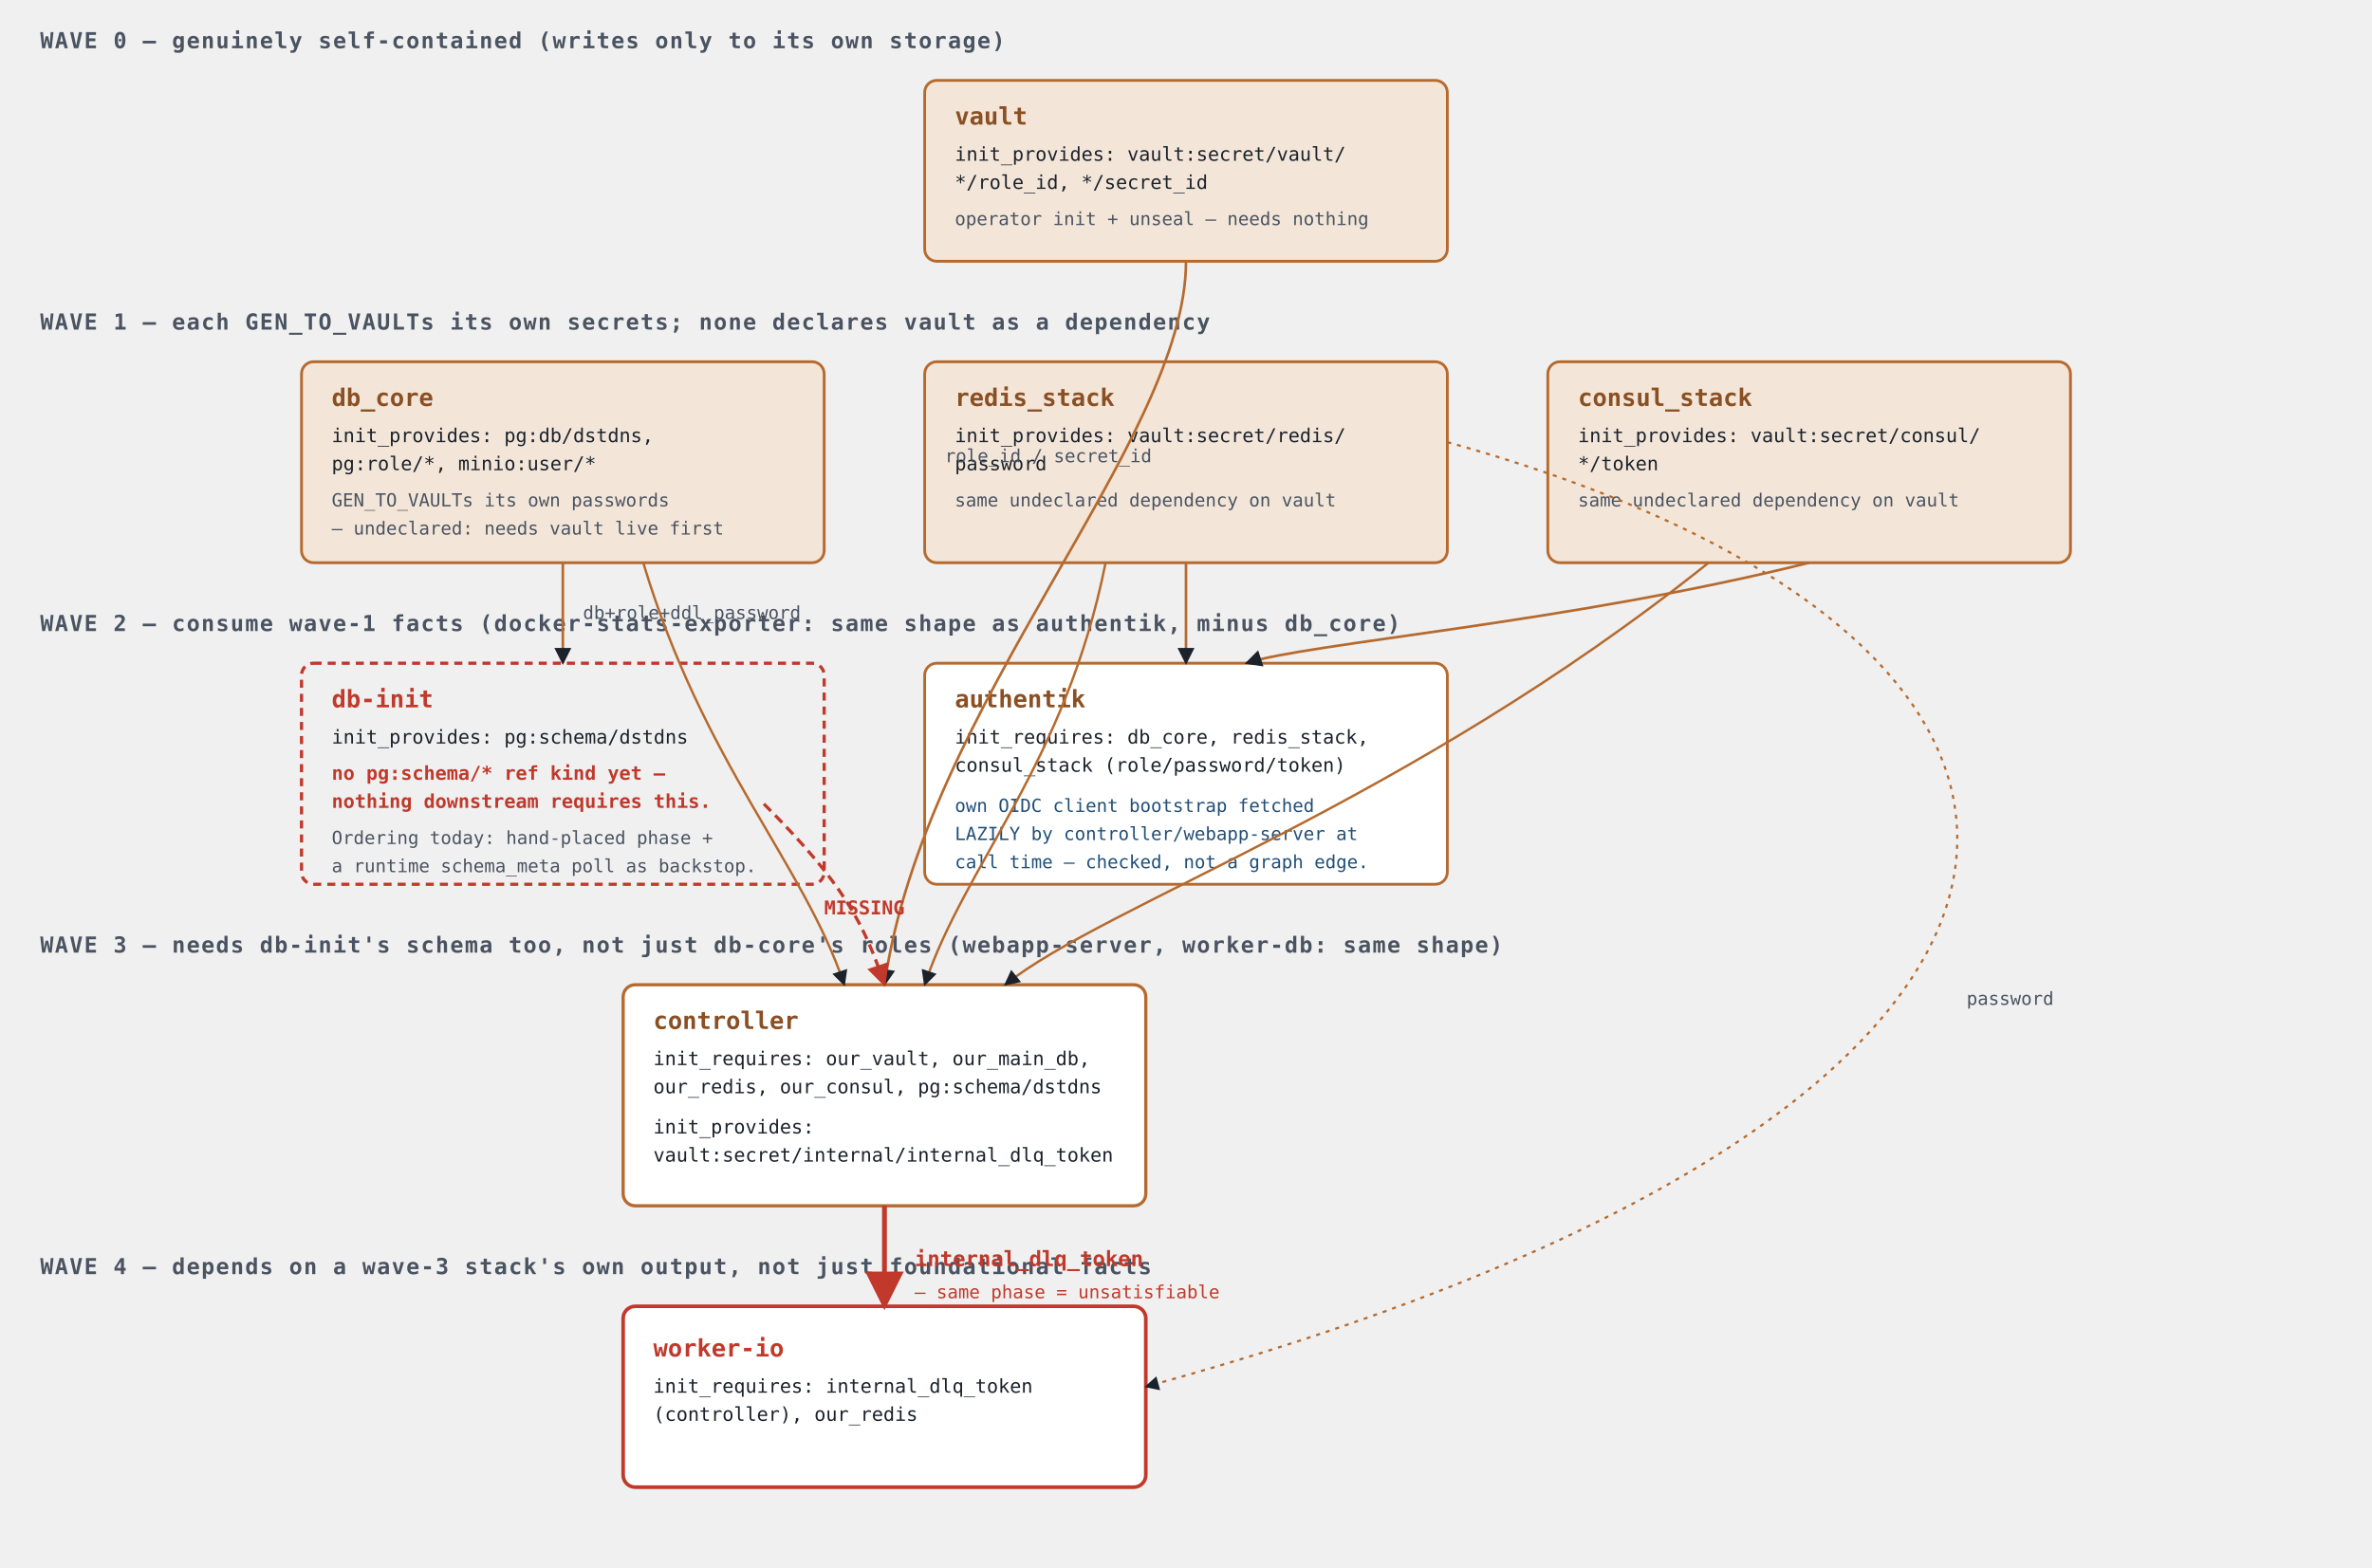
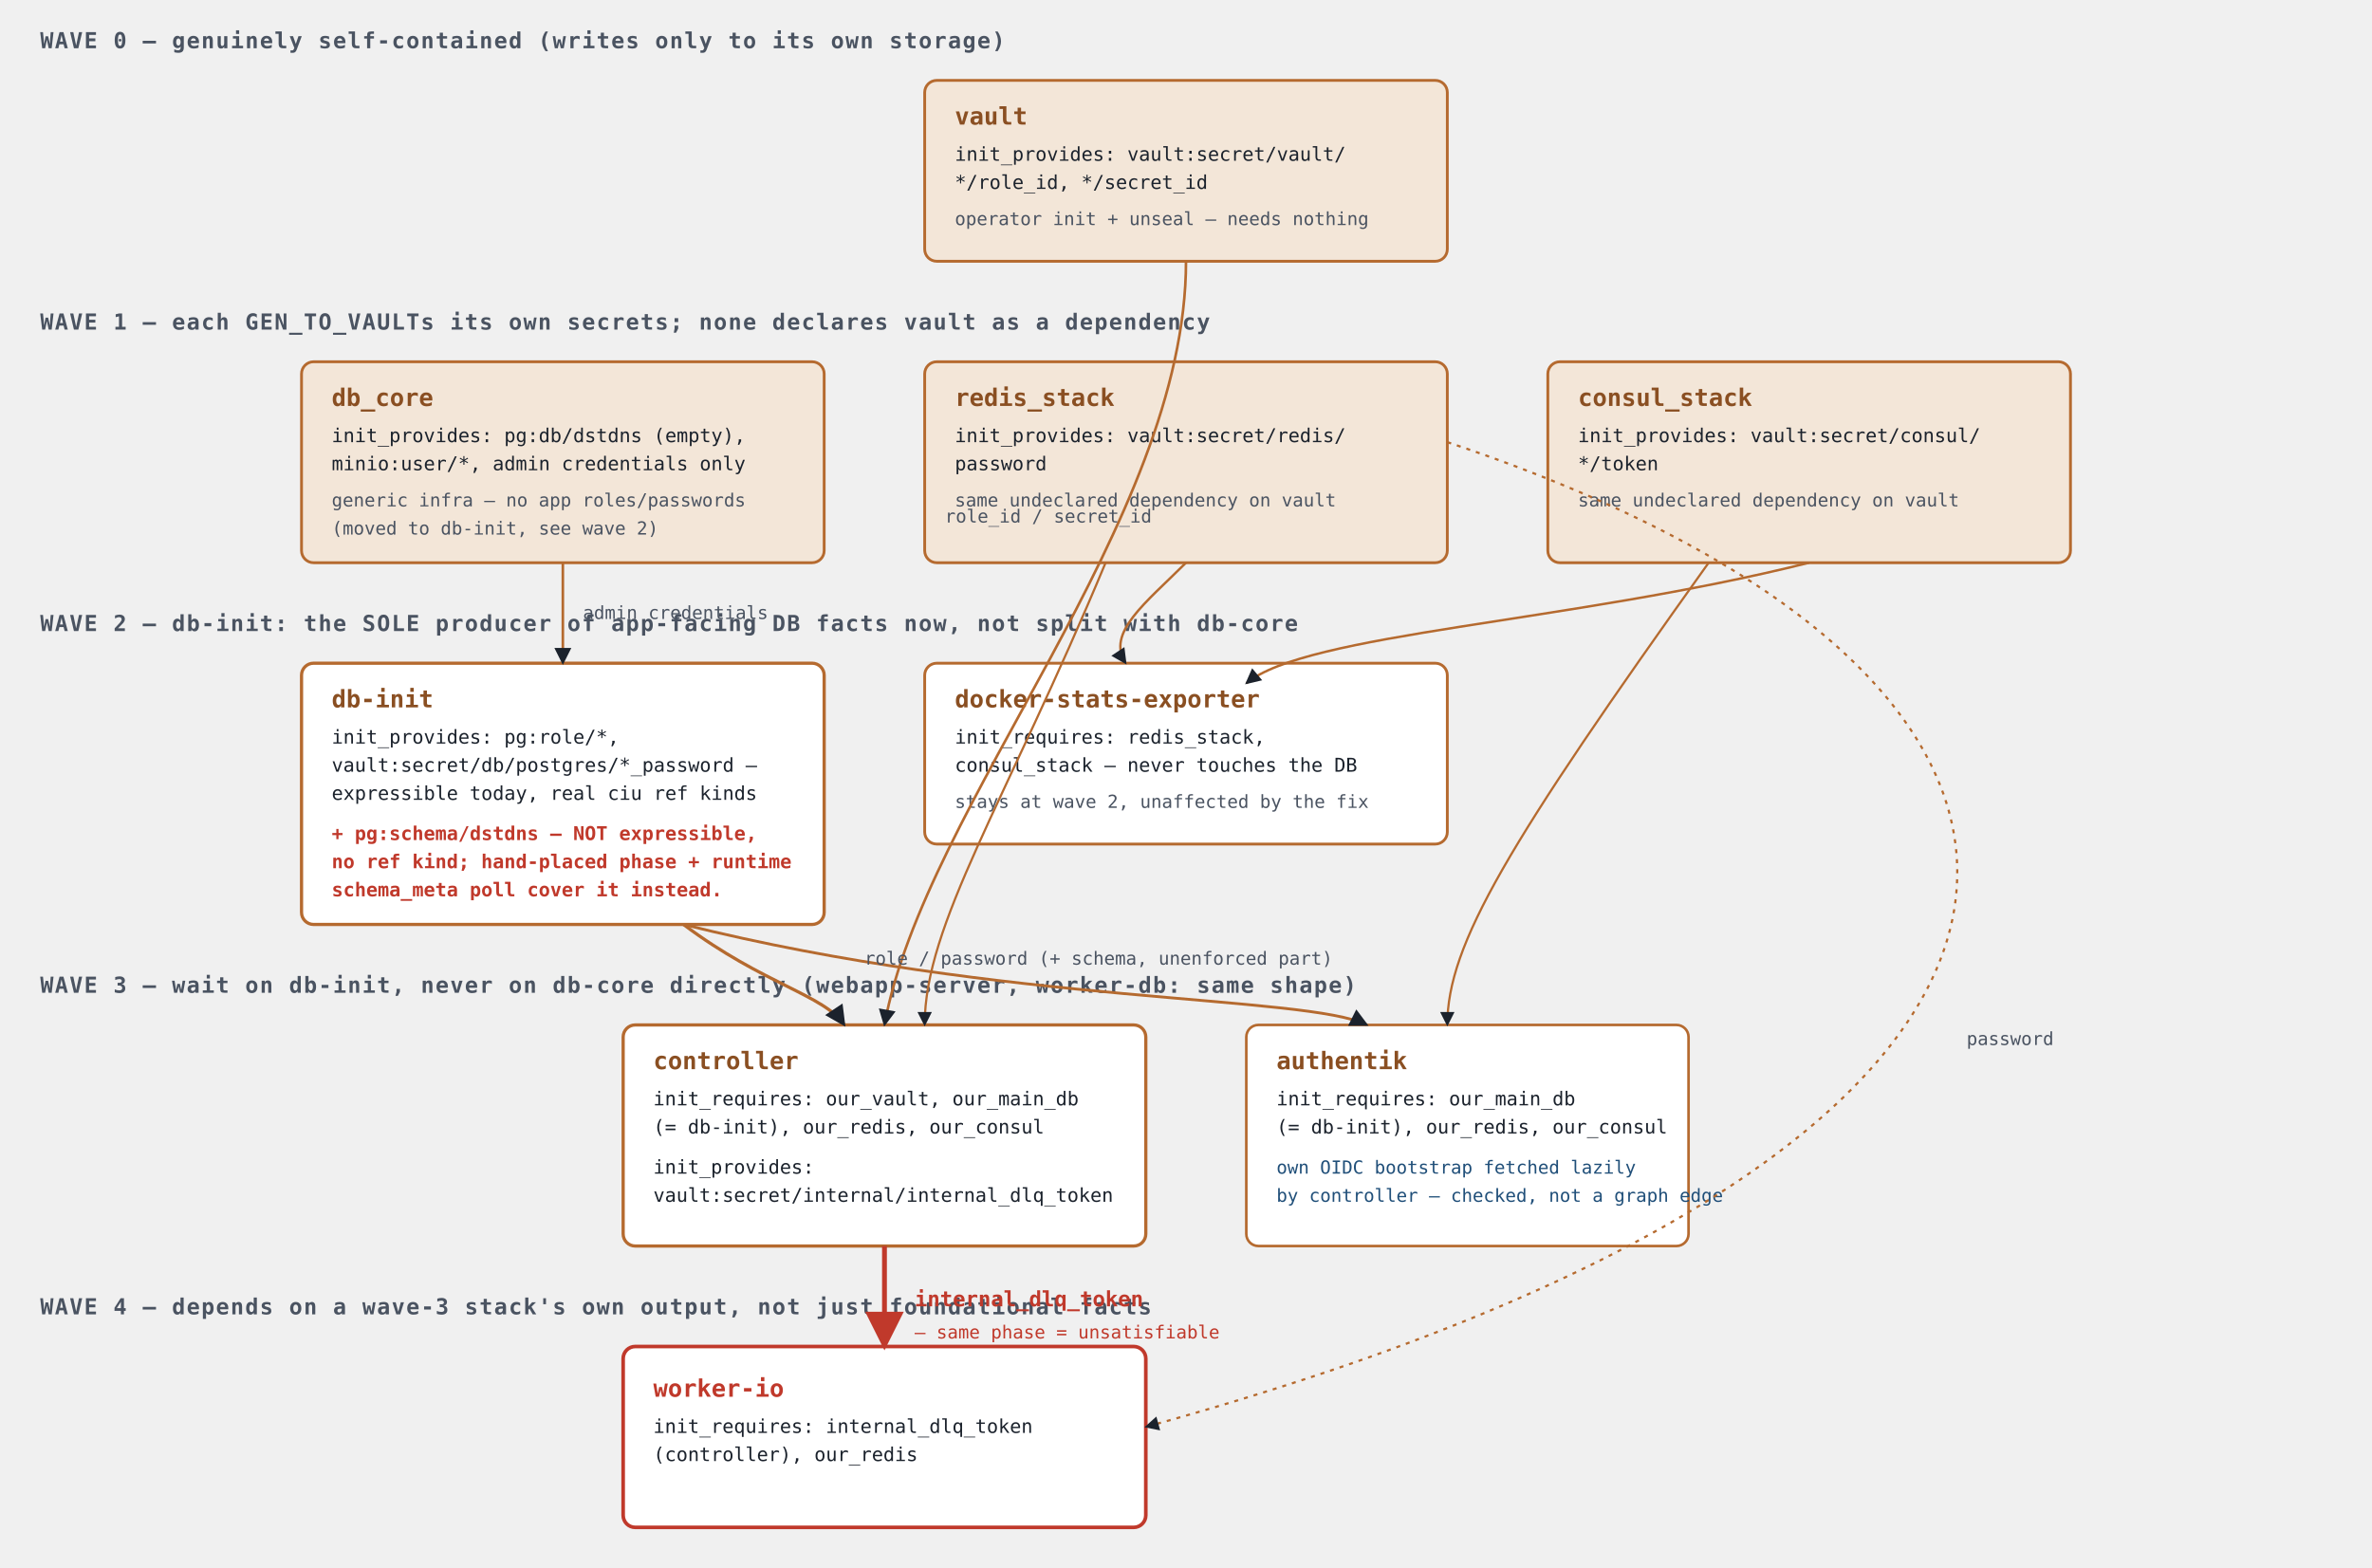
- <svg xmlns="http://www.w3.org/2000/svg" style="background:#f4f5f8" viewBox="0 0 1180 780" role="img" aria-label="Wave 0: vault alone, the only genuinely self-contained bootstrap. Wave 1: db-core, redis, and consul, each needing vault live to GEN_TO_VAULT their own secrets, an edge none of them declare. Wave 2: db-init and authentik, consuming wave-1 facts; db-init produces the schema but nothing downstream requires it, shown in red as a missing edge. Wave 3: controller, which needs db-init's schema in addition to db-core's roles. Wave 4: worker-io, which requires internal_dlq_token from controller — the edge that broke when both were declared in the same phase, shown highlighted.">
+ <svg xmlns="http://www.w3.org/2000/svg" style="background:#f4f5f8" viewBox="0 0 1180 780" role="img" aria-label="Wave 0: vault alone, the only genuinely self-contained bootstrap. Wave 1: db-core, redis, and consul, each needing vault live to GEN_TO_VAULT their own secrets, an edge none of them declare. Wave 2: db-init, now the sole producer of application-facing database facts (role, password, and schema), and docker-stats-exporter, which never touches the database. Wave 3: controller and authentik, both waiting on db-init rather than db-core directly. Wave 4: worker-io, which requires internal_dlq_token from controller — the edge that broke when both were declared in the same phase, shown highlighted.">
  <defs>
    <marker id="arrow2" viewBox="0 0 10 10" refX="9" refY="5" markerWidth="6.5" markerHeight="6.5" orient="auto-start-reverse">
      <path d="M0,0 L10,5 L0,10 z" fill="#1b222c" />
    </marker>
    <marker id="arrow2-bug" viewBox="0 0 10 10" refX="9" refY="5" markerWidth="8" markerHeight="8" orient="auto-start-reverse">
-       <path d="M0,0 L10,5 L0,10 z" fill="#c0392b" />
-     </marker>
-     <marker id="arrow2-missing" viewBox="0 0 10 10" refX="9" refY="5" markerWidth="7" markerHeight="7" orient="auto-start-reverse">
      <path d="M0,0 L10,5 L0,10 z" fill="#c0392b" />
    </marker>
  </defs>
  <text x="20" y="24" font-family="IBM Plex Mono, monospace" font-size="11" font-weight="600" letter-spacing="0.06em" fill="#4a5361">WAVE 0 — genuinely self-contained (writes only to its own storage)</text>
  <rect x="460" y="40" width="260" height="90" rx="6" fill="#f3e6d8" stroke="#b56a2f" stroke-width="1.4" />
  <text x="475" y="62" font-family="IBM Plex Mono, monospace" font-size="12" font-weight="700" fill="#8a4f22">vault</text>
  <text x="475" y="80" font-family="IBM Plex Mono, monospace" font-size="9.5" fill="#1b222c">init_provides: vault:secret/vault/</text>
  <text x="475" y="94" font-family="IBM Plex Mono, monospace" font-size="9.5" fill="#1b222c">*/role_id, */secret_id</text>
  <text x="475" y="112" font-family="IBM Plex Mono, monospace" font-size="9" fill="#4a5361">operator init + unseal — needs nothing</text>
  <text x="20" y="164" font-family="IBM Plex Mono, monospace" font-size="11" font-weight="600" letter-spacing="0.06em" fill="#4a5361">WAVE 1 — each GEN_TO_VAULTs its own secrets; none declares vault as a dependency</text>
  <rect x="150" y="180" width="260" height="100" rx="6" fill="#f3e6d8" stroke="#b56a2f" stroke-width="1.4" />
  <text x="165" y="202" font-family="IBM Plex Mono, monospace" font-size="12" font-weight="700" fill="#8a4f22">db_core</text>
-   <text x="165" y="220" font-family="IBM Plex Mono, monospace" font-size="9.5" fill="#1b222c">init_provides: pg:db/dstdns,</text>
-   <text x="165" y="234" font-family="IBM Plex Mono, monospace" font-size="9.5" fill="#1b222c">pg:role/*, minio:user/*</text>
-   <text x="165" y="252" font-family="IBM Plex Mono, monospace" font-size="9" fill="#4a5361">GEN_TO_VAULTs its own passwords</text>
-   <text x="165" y="266" font-family="IBM Plex Mono, monospace" font-size="9" fill="#4a5361">— undeclared: needs vault live first</text>
+   <text x="165" y="220" font-family="IBM Plex Mono, monospace" font-size="9.5" fill="#1b222c">init_provides: pg:db/dstdns (empty),</text>
+   <text x="165" y="234" font-family="IBM Plex Mono, monospace" font-size="9.5" fill="#1b222c">minio:user/*, admin credentials only</text>
+   <text x="165" y="252" font-family="IBM Plex Mono, monospace" font-size="9" fill="#4a5361">generic infra — no app roles/passwords</text>
+   <text x="165" y="266" font-family="IBM Plex Mono, monospace" font-size="9" fill="#4a5361">(moved to db-init, see wave 2)</text>
  <rect x="460" y="180" width="260" height="100" rx="6" fill="#f3e6d8" stroke="#b56a2f" stroke-width="1.4" />
  <text x="475" y="202" font-family="IBM Plex Mono, monospace" font-size="12" font-weight="700" fill="#8a4f22">redis_stack</text>
  <text x="475" y="220" font-family="IBM Plex Mono, monospace" font-size="9.5" fill="#1b222c">init_provides: vault:secret/redis/</text>
  <text x="475" y="234" font-family="IBM Plex Mono, monospace" font-size="9.5" fill="#1b222c">password</text>
  <text x="475" y="252" font-family="IBM Plex Mono, monospace" font-size="9" fill="#4a5361">same undeclared dependency on vault</text>
  <rect x="770" y="180" width="260" height="100" rx="6" fill="#f3e6d8" stroke="#b56a2f" stroke-width="1.4" />
  <text x="785" y="202" font-family="IBM Plex Mono, monospace" font-size="12" font-weight="700" fill="#8a4f22">consul_stack</text>
  <text x="785" y="220" font-family="IBM Plex Mono, monospace" font-size="9.5" fill="#1b222c">init_provides: vault:secret/consul/</text>
  <text x="785" y="234" font-family="IBM Plex Mono, monospace" font-size="9.5" fill="#1b222c">*/token</text>
  <text x="785" y="252" font-family="IBM Plex Mono, monospace" font-size="9" fill="#4a5361">same undeclared dependency on vault</text>
-   <text x="20" y="314" font-family="IBM Plex Mono, monospace" font-size="11" font-weight="600" letter-spacing="0.06em" fill="#4a5361">WAVE 2 — consume wave-1 facts (docker-stats-exporter: same shape as authentik, minus db_core)</text>
-   <rect x="150" y="330" width="260" height="110" rx="6" fill="none" stroke="#c0392b" stroke-width="1.6" stroke-dasharray="4 3" />
-   <text x="165" y="352" font-family="IBM Plex Mono, monospace" font-size="12" font-weight="700" fill="#c0392b">db-init</text>
-   <text x="165" y="370" font-family="IBM Plex Mono, monospace" font-size="9.5" fill="#1b222c">init_provides: pg:schema/dstdns</text>
-   <text x="165" y="388" font-family="IBM Plex Mono, monospace" font-size="9.5" fill="#c0392b" font-weight="600">no pg:schema/* ref kind yet —</text>
-   <text x="165" y="402" font-family="IBM Plex Mono, monospace" font-size="9.5" fill="#c0392b" font-weight="600">nothing downstream requires this.</text>
-   <text x="165" y="420" font-family="IBM Plex Mono, monospace" font-size="9" fill="#4a5361">Ordering today: hand-placed phase +</text>
-   <text x="165" y="434" font-family="IBM Plex Mono, monospace" font-size="9" fill="#4a5361">a runtime schema_meta poll as backstop.</text>
-   <rect x="460" y="330" width="260" height="110" rx="6" fill="#ffffff" stroke="#b56a2f" stroke-width="1.4" />
-   <text x="475" y="352" font-family="IBM Plex Mono, monospace" font-size="12" font-weight="700" fill="#8a4f22">authentik</text>
-   <text x="475" y="370" font-family="IBM Plex Mono, monospace" font-size="9.5" fill="#1b222c">init_requires: db_core, redis_stack,</text>
-   <text x="475" y="384" font-family="IBM Plex Mono, monospace" font-size="9.5" fill="#1b222c">consul_stack (role/password/token)</text>
-   <text x="475" y="404" font-family="IBM Plex Mono, monospace" font-size="9" fill="#204f79">own OIDC client bootstrap fetched</text>
-   <text x="475" y="418" font-family="IBM Plex Mono, monospace" font-size="9" fill="#204f79">LAZILY by controller/webapp-server at</text>
-   <text x="475" y="432" font-family="IBM Plex Mono, monospace" font-size="9" fill="#204f79">call time — checked, not a graph edge.</text>
-   <text x="20" y="474" font-family="IBM Plex Mono, monospace" font-size="11" font-weight="600" letter-spacing="0.06em" fill="#4a5361">WAVE 3 — needs db-init's schema too, not just db-core's roles (webapp-server, worker-db: same shape)</text>
-   <rect x="310" y="490" width="260" height="110" rx="6" fill="#ffffff" stroke="#b56a2f" stroke-width="1.6" />
-   <text x="325" y="512" font-family="IBM Plex Mono, monospace" font-size="12" font-weight="700" fill="#8a4f22">controller</text>
-   <text x="325" y="530" font-family="IBM Plex Mono, monospace" font-size="9.5" fill="#1b222c">init_requires: our_vault, our_main_db,</text>
-   <text x="325" y="544" font-family="IBM Plex Mono, monospace" font-size="9.5" fill="#1b222c">our_redis, our_consul, pg:schema/dstdns</text>
-   <text x="325" y="564" font-family="IBM Plex Mono, monospace" font-size="9.5" fill="#1b222c">init_provides:</text>
-   <text x="325" y="578" font-family="IBM Plex Mono, monospace" font-size="9.5" fill="#1b222c">vault:secret/internal/internal_dlq_token</text>
-   <text x="20" y="634" font-family="IBM Plex Mono, monospace" font-size="11" font-weight="600" letter-spacing="0.06em" fill="#4a5361">WAVE 4 — depends on a wave-3 stack's own output, not just foundational facts</text>
-   <rect x="310" y="650" width="260" height="90" rx="6" fill="#ffffff" stroke="#c0392b" stroke-width="1.8" />
-   <text x="325" y="675" font-family="IBM Plex Mono, monospace" font-size="12" font-weight="700" fill="#c0392b">worker-io</text>
-   <text x="325" y="693" font-family="IBM Plex Mono, monospace" font-size="9.5" fill="#1b222c">init_requires: internal_dlq_token</text>
-   <text x="325" y="707" font-family="IBM Plex Mono, monospace" font-size="9.5" fill="#1b222c">(controller), our_redis</text>
-   <path d="M 590 130 C 590 220, 460 350, 440 490" fill="none" stroke="#b56a2f" stroke-width="1.3" marker-end="url(#arrow2)" />
-   <text x="470" y="230" font-family="IBM Plex Mono, monospace" font-size="9" fill="#4a5361">role_id / secret_id</text>
+   <text x="20" y="314" font-family="IBM Plex Mono, monospace" font-size="11" font-weight="600" letter-spacing="0.06em" fill="#4a5361">WAVE 2 — db-init: the SOLE producer of app-facing DB facts now, not split with db-core</text>
+   <rect x="150" y="330" width="260" height="130" rx="6" fill="#ffffff" stroke="#b56a2f" stroke-width="1.6" />
+   <text x="165" y="352" font-family="IBM Plex Mono, monospace" font-size="12" font-weight="700" fill="#8a4f22">db-init</text>
+   <text x="165" y="370" font-family="IBM Plex Mono, monospace" font-size="9.5" fill="#1b222c">init_provides: pg:role/*,</text>
+   <text x="165" y="384" font-family="IBM Plex Mono, monospace" font-size="9.5" fill="#1b222c">vault:secret/db/postgres/*_password —</text>
+   <text x="165" y="398" font-family="IBM Plex Mono, monospace" font-size="9.5" fill="#1b222c">expressible today, real ciu ref kinds</text>
+   <text x="165" y="418" font-family="IBM Plex Mono, monospace" font-size="9.5" fill="#c0392b" font-weight="600">+ pg:schema/dstdns — NOT expressible,</text>
+   <text x="165" y="432" font-family="IBM Plex Mono, monospace" font-size="9.5" fill="#c0392b" font-weight="600">no ref kind; hand-placed phase + runtime</text>
+   <text x="165" y="446" font-family="IBM Plex Mono, monospace" font-size="9.5" fill="#c0392b" font-weight="600">schema_meta poll cover it instead.</text>
+   <rect x="460" y="330" width="260" height="90" rx="6" fill="#ffffff" stroke="#b56a2f" stroke-width="1.4" />
+   <text x="475" y="352" font-family="IBM Plex Mono, monospace" font-size="12" font-weight="700" fill="#8a4f22">docker-stats-exporter</text>
+   <text x="475" y="370" font-family="IBM Plex Mono, monospace" font-size="9.5" fill="#1b222c">init_requires: redis_stack,</text>
+   <text x="475" y="384" font-family="IBM Plex Mono, monospace" font-size="9.5" fill="#1b222c">consul_stack — never touches the DB</text>
+   <text x="475" y="402" font-family="IBM Plex Mono, monospace" font-size="9" fill="#4a5361">stays at wave 2, unaffected by the fix</text>
+   <text x="20" y="494" font-family="IBM Plex Mono, monospace" font-size="11" font-weight="600" letter-spacing="0.06em" fill="#4a5361">WAVE 3 — wait on db-init, never on db-core directly (webapp-server, worker-db: same shape)</text>
+   <rect x="310" y="510" width="260" height="110" rx="6" fill="#ffffff" stroke="#b56a2f" stroke-width="1.6" />
+   <text x="325" y="532" font-family="IBM Plex Mono, monospace" font-size="12" font-weight="700" fill="#8a4f22">controller</text>
+   <text x="325" y="550" font-family="IBM Plex Mono, monospace" font-size="9.5" fill="#1b222c">init_requires: our_vault, our_main_db</text>
+   <text x="325" y="564" font-family="IBM Plex Mono, monospace" font-size="9.5" fill="#1b222c">(= db-init), our_redis, our_consul</text>
+   <text x="325" y="584" font-family="IBM Plex Mono, monospace" font-size="9.5" fill="#1b222c">init_provides:</text>
+   <text x="325" y="598" font-family="IBM Plex Mono, monospace" font-size="9.5" fill="#1b222c">vault:secret/internal/internal_dlq_token</text>
+   <rect x="620" y="510" width="220" height="110" rx="6" fill="#ffffff" stroke="#b56a2f" stroke-width="1.3" />
+   <text x="635" y="532" font-family="IBM Plex Mono, monospace" font-size="12" font-weight="700" fill="#8a4f22">authentik</text>
+   <text x="635" y="550" font-family="IBM Plex Mono, monospace" font-size="9.5" fill="#1b222c">init_requires: our_main_db</text>
+   <text x="635" y="564" font-family="IBM Plex Mono, monospace" font-size="9.5" fill="#1b222c">(= db-init), our_redis, our_consul</text>
+   <text x="635" y="584" font-family="IBM Plex Mono, monospace" font-size="9" fill="#204f79">own OIDC bootstrap fetched lazily</text>
+   <text x="635" y="598" font-family="IBM Plex Mono, monospace" font-size="9" fill="#204f79">by controller — checked, not a graph edge</text>
+   <text x="20" y="654" font-family="IBM Plex Mono, monospace" font-size="11" font-weight="600" letter-spacing="0.06em" fill="#4a5361">WAVE 4 — depends on a wave-3 stack's own output, not just foundational facts</text>
+   <rect x="310" y="670" width="260" height="90" rx="6" fill="#ffffff" stroke="#c0392b" stroke-width="1.8" />
+   <text x="325" y="695" font-family="IBM Plex Mono, monospace" font-size="12" font-weight="700" fill="#c0392b">worker-io</text>
+   <text x="325" y="713" font-family="IBM Plex Mono, monospace" font-size="9.5" fill="#1b222c">init_requires: internal_dlq_token</text>
+   <text x="325" y="727" font-family="IBM Plex Mono, monospace" font-size="9.5" fill="#1b222c">(controller), our_redis</text>
+   <path d="M 590 130 C 590 260, 460 400, 440 510" fill="none" stroke="#b56a2f" stroke-width="1.3" marker-end="url(#arrow2)" />
+   <text x="470" y="260" font-family="IBM Plex Mono, monospace" font-size="9" fill="#4a5361">role_id / secret_id</text>
  <path d="M 280 280 L 280 330" fill="none" stroke="#b56a2f" stroke-width="1.3" marker-end="url(#arrow2)" />
-   <text x="290" y="308" font-family="IBM Plex Mono, monospace" font-size="9" fill="#4a5361">db+role+ddl_password</text>
-   <path d="M 590 280 L 590 330" fill="none" stroke="#b56a2f" stroke-width="1.3" marker-end="url(#arrow2)" />
-   <path d="M 900 280 C 780 310, 650 320, 620 330" fill="none" stroke="#b56a2f" stroke-width="1.3" marker-end="url(#arrow2)" />
-   <path d="M 320 280 C 350 380, 400 430, 420 490" fill="none" stroke="#b56a2f" stroke-width="1.2" marker-end="url(#arrow2)" />
-   <path d="M 550 280 C 530 380, 480 430, 460 490" fill="none" stroke="#b56a2f" stroke-width="1.2" marker-end="url(#arrow2)" />
-   <path d="M 850 280 C 700 400, 550 450, 500 490" fill="none" stroke="#b56a2f" stroke-width="1.2" marker-end="url(#arrow2)" />
-   <path d="M 720 220 C 1080 320, 1080 550, 570 690" fill="none" stroke="#b56a2f" stroke-width="1.1" stroke-dasharray="2 3" marker-end="url(#arrow2)" />
-   <text x="1000" y="500" text-anchor="middle" font-family="IBM Plex Mono, monospace" font-size="9" fill="#4a5361">password</text>
-   <path d="M 380 400 C 420 440, 430 460, 440 490" fill="none" stroke="#c0392b" stroke-width="1.6" stroke-dasharray="5 3" marker-end="url(#arrow2-missing)" />
-   <text x="410" y="455" font-family="IBM Plex Mono, monospace" font-size="9.5" font-weight="700" fill="#c0392b">MISSING</text>
-   <path d="M 440 600 L 440 650" fill="none" stroke="#c0392b" stroke-width="2.4" marker-end="url(#arrow2-bug)" />
-   <text x="455" y="630" font-family="IBM Plex Mono, monospace" font-size="10.5" font-weight="700" fill="#c0392b">internal_dlq_token</text>
-   <text x="455" y="646" font-family="IBM Plex Mono, monospace" font-size="9" fill="#c0392b">— same phase = unsatisfiable</text>
+   <text x="290" y="308" font-family="IBM Plex Mono, monospace" font-size="9" fill="#4a5361">admin credentials</text>
+   <path d="M 590 280 C 570 300, 550 315, 560 330" fill="none" stroke="#b56a2f" stroke-width="1.2" marker-end="url(#arrow2)" />
+   <path d="M 900 280 C 780 310, 650 315, 620 340" fill="none" stroke="#b56a2f" stroke-width="1.2" marker-end="url(#arrow2)" />
+   <path d="M 340 460 C 380 490, 410 495, 420 510" fill="none" stroke="#b56a2f" stroke-width="1.6" marker-end="url(#arrow2)" />
+   <path d="M 340 460 C 500 500, 650 495, 680 510" fill="none" stroke="#b56a2f" stroke-width="1.4" marker-end="url(#arrow2)" />
+   <text x="430" y="480" font-family="IBM Plex Mono, monospace" font-size="9" fill="#4a5361">role / password (+ schema, unenforced part)</text>
+   <path d="M 550 280 C 500 400, 460 460, 460 510" fill="none" stroke="#b56a2f" stroke-width="1.1" marker-end="url(#arrow2)" />
+   <path d="M 850 280 C 750 420, 720 470, 720 510" fill="none" stroke="#b56a2f" stroke-width="1.1" marker-end="url(#arrow2)" />
+   <path d="M 720 220 C 1080 340, 1080 570, 570 710" fill="none" stroke="#b56a2f" stroke-width="1.1" stroke-dasharray="2 3" marker-end="url(#arrow2)" />
+   <text x="1000" y="520" text-anchor="middle" font-family="IBM Plex Mono, monospace" font-size="9" fill="#4a5361">password</text>
+   <path d="M 440 620 L 440 670" fill="none" stroke="#c0392b" stroke-width="2.4" marker-end="url(#arrow2-bug)" />
+   <text x="455" y="650" font-family="IBM Plex Mono, monospace" font-size="10.5" font-weight="700" fill="#c0392b">internal_dlq_token</text>
+   <text x="455" y="666" font-family="IBM Plex Mono, monospace" font-size="9" fill="#c0392b">— same phase = unsatisfiable</text>
</svg>
